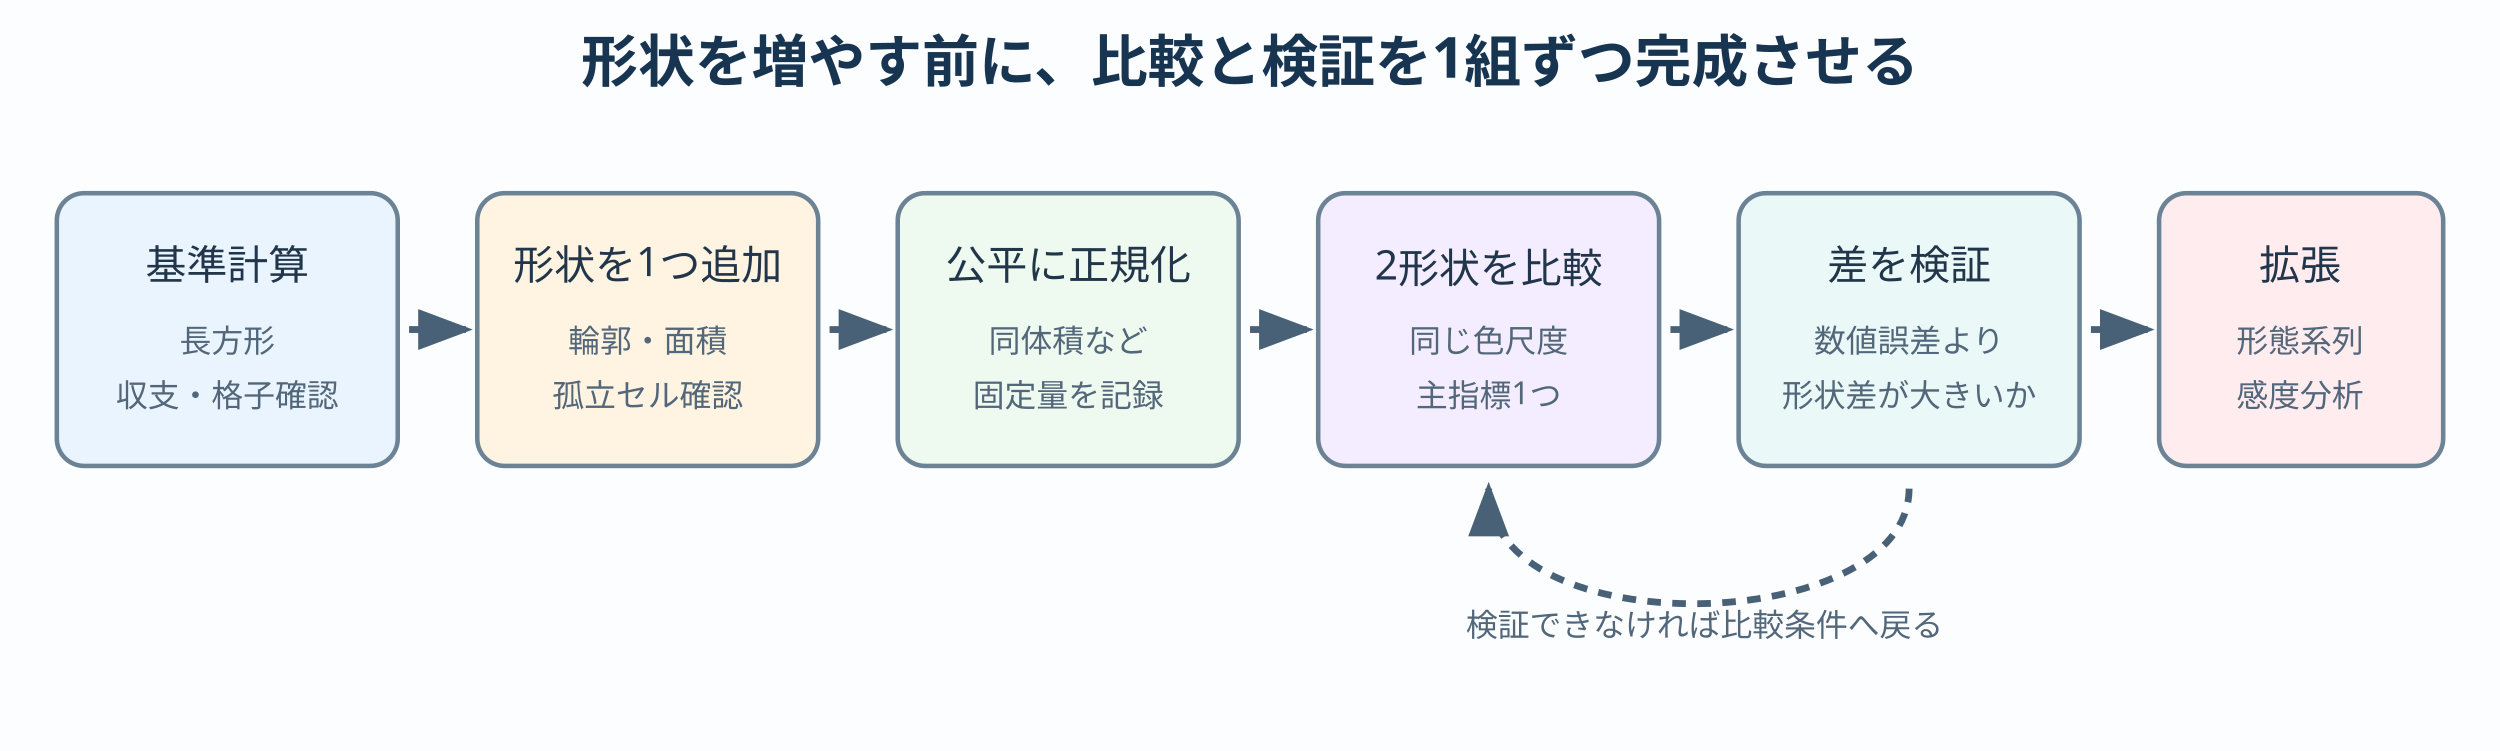
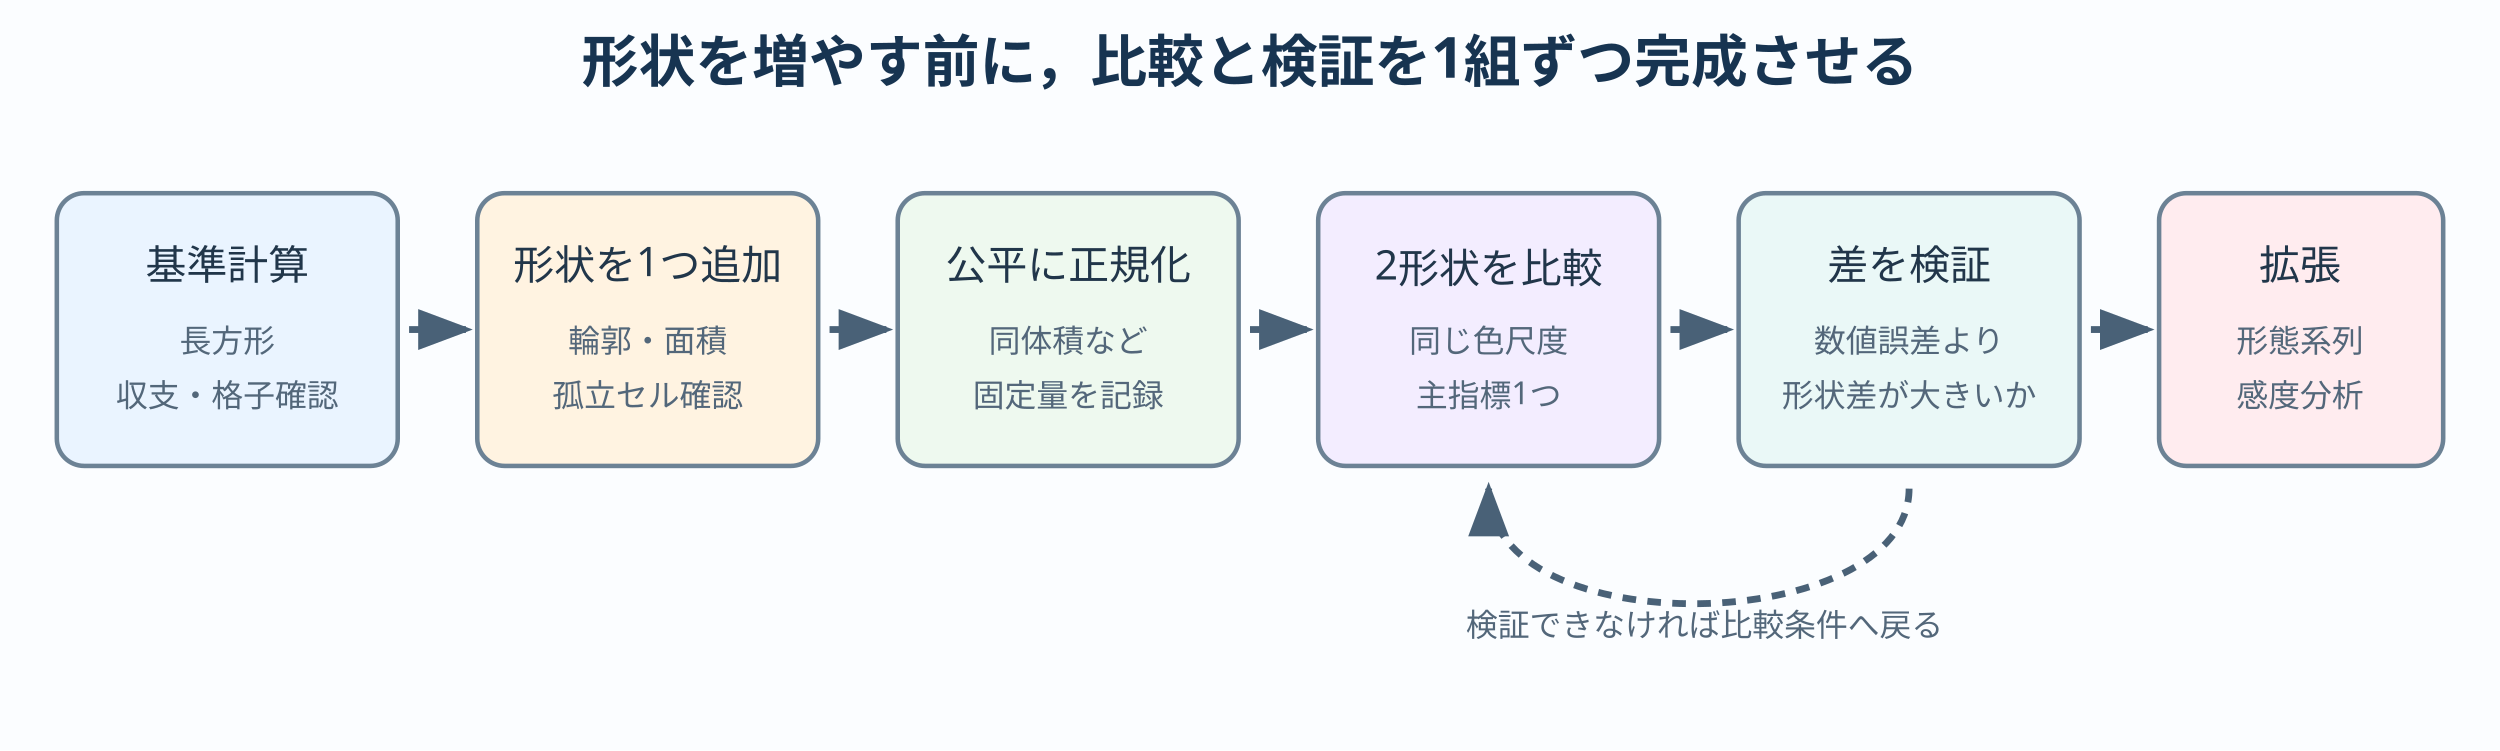
<svg xmlns="http://www.w3.org/2000/svg" width="1100" height="330" viewBox="0 0 1100 330" role="img" aria-labelledby="title desc">
  <defs>
    <marker id="a" markerWidth="9" markerHeight="9" refX="7" refY="3" orient="auto">
      <path d="M0 0v6l8-3z" fill="#496177" />
    </marker>
    <style>.t{font:18px sans-serif;fill:#21364a}.s{font:14px sans-serif;fill:#53677a}.b{stroke:#6c8295;stroke-width:2;rx:12}.p{stroke:#496177;stroke-width:3;fill:none;marker-end:url(#a)}</style>
  </defs>
  <rect width="1100" height="330" fill="#fbfdff" />
-   <text x="550" y="36" text-anchor="middle" style="font:700 25px sans-serif;fill:#173451">形状を増やす前に、比較と検証を1組ずつ完成させる</text>
+   <text x="550" y="36" text-anchor="middle" style="font:700 25px sans-serif;fill:#173451">形状を増やす前に，比較と検証を1組ずつ完成させる</text>
  <g transform="translate(25 85)">
    <rect class="b" width="150" height="120" fill="#eaf4ff" />
    <text x="75" y="38" text-anchor="middle" class="t">基準計算</text>
    <text x="75" y="70" text-anchor="middle" class="s">長方形</text>
    <text x="75" y="94" text-anchor="middle" class="s">収支・格子確認</text>
  </g>
  <path class="p" d="M180 145H205" />
  <g transform="translate(210 85)">
    <rect class="b" width="150" height="120" fill="#fff3e1" />
    <text x="75" y="38" text-anchor="middle" class="t">形状を1つ追加</text>
    <text x="75" y="70" text-anchor="middle" class="s">輪郭・面積</text>
    <text x="75" y="94" text-anchor="middle" class="s">孤立セル確認</text>
  </g>
  <path class="p" d="M365 145H390" />
  <g transform="translate(395 85)">
    <rect class="b" width="150" height="120" fill="#eef9ef" />
    <text x="75" y="38" text-anchor="middle" class="t">公平に正規化</text>
    <text x="75" y="70" text-anchor="middle" class="s">同体積など</text>
    <text x="75" y="94" text-anchor="middle" class="s">固定量を記録</text>
  </g>
  <path class="p" d="M550 145H575" />
  <g transform="translate(580 85)">
    <rect class="b" width="150" height="120" fill="#f3edff" />
    <text x="75" y="38" text-anchor="middle" class="t">2形状を比較</text>
    <text x="75" y="70" text-anchor="middle" class="s">同じ色尺度</text>
    <text x="75" y="94" text-anchor="middle" class="s">主指標1つ</text>
  </g>
  <path class="p" d="M735 145H760" />
  <g transform="translate(765 85)">
    <rect class="b" width="150" height="120" fill="#eaf8f7" />
    <text x="75" y="38" text-anchor="middle" class="t">差を検証</text>
    <text x="75" y="70" text-anchor="middle" class="s">数値誤差より</text>
    <text x="75" y="94" text-anchor="middle" class="s">形状差が大きいか</text>
  </g>
  <path class="p" d="M920 145H945" />
  <g transform="translate(950 85)">
    <rect class="b" width="125" height="120" fill="#ffecef" />
    <text x="62" y="38" text-anchor="middle" class="t">拡張</text>
    <text x="62" y="70" text-anchor="middle" class="s">形態系列</text>
    <text x="62" y="94" text-anchor="middle" class="s">感度分析</text>
  </g>
  <path d="M840 215C840 280 655 285 655 215" class="p" stroke-dasharray="6 5" />
  <text x="750" y="280" text-anchor="middle" class="s">検証できなければ比較条件へ戻る</text>
</svg>
